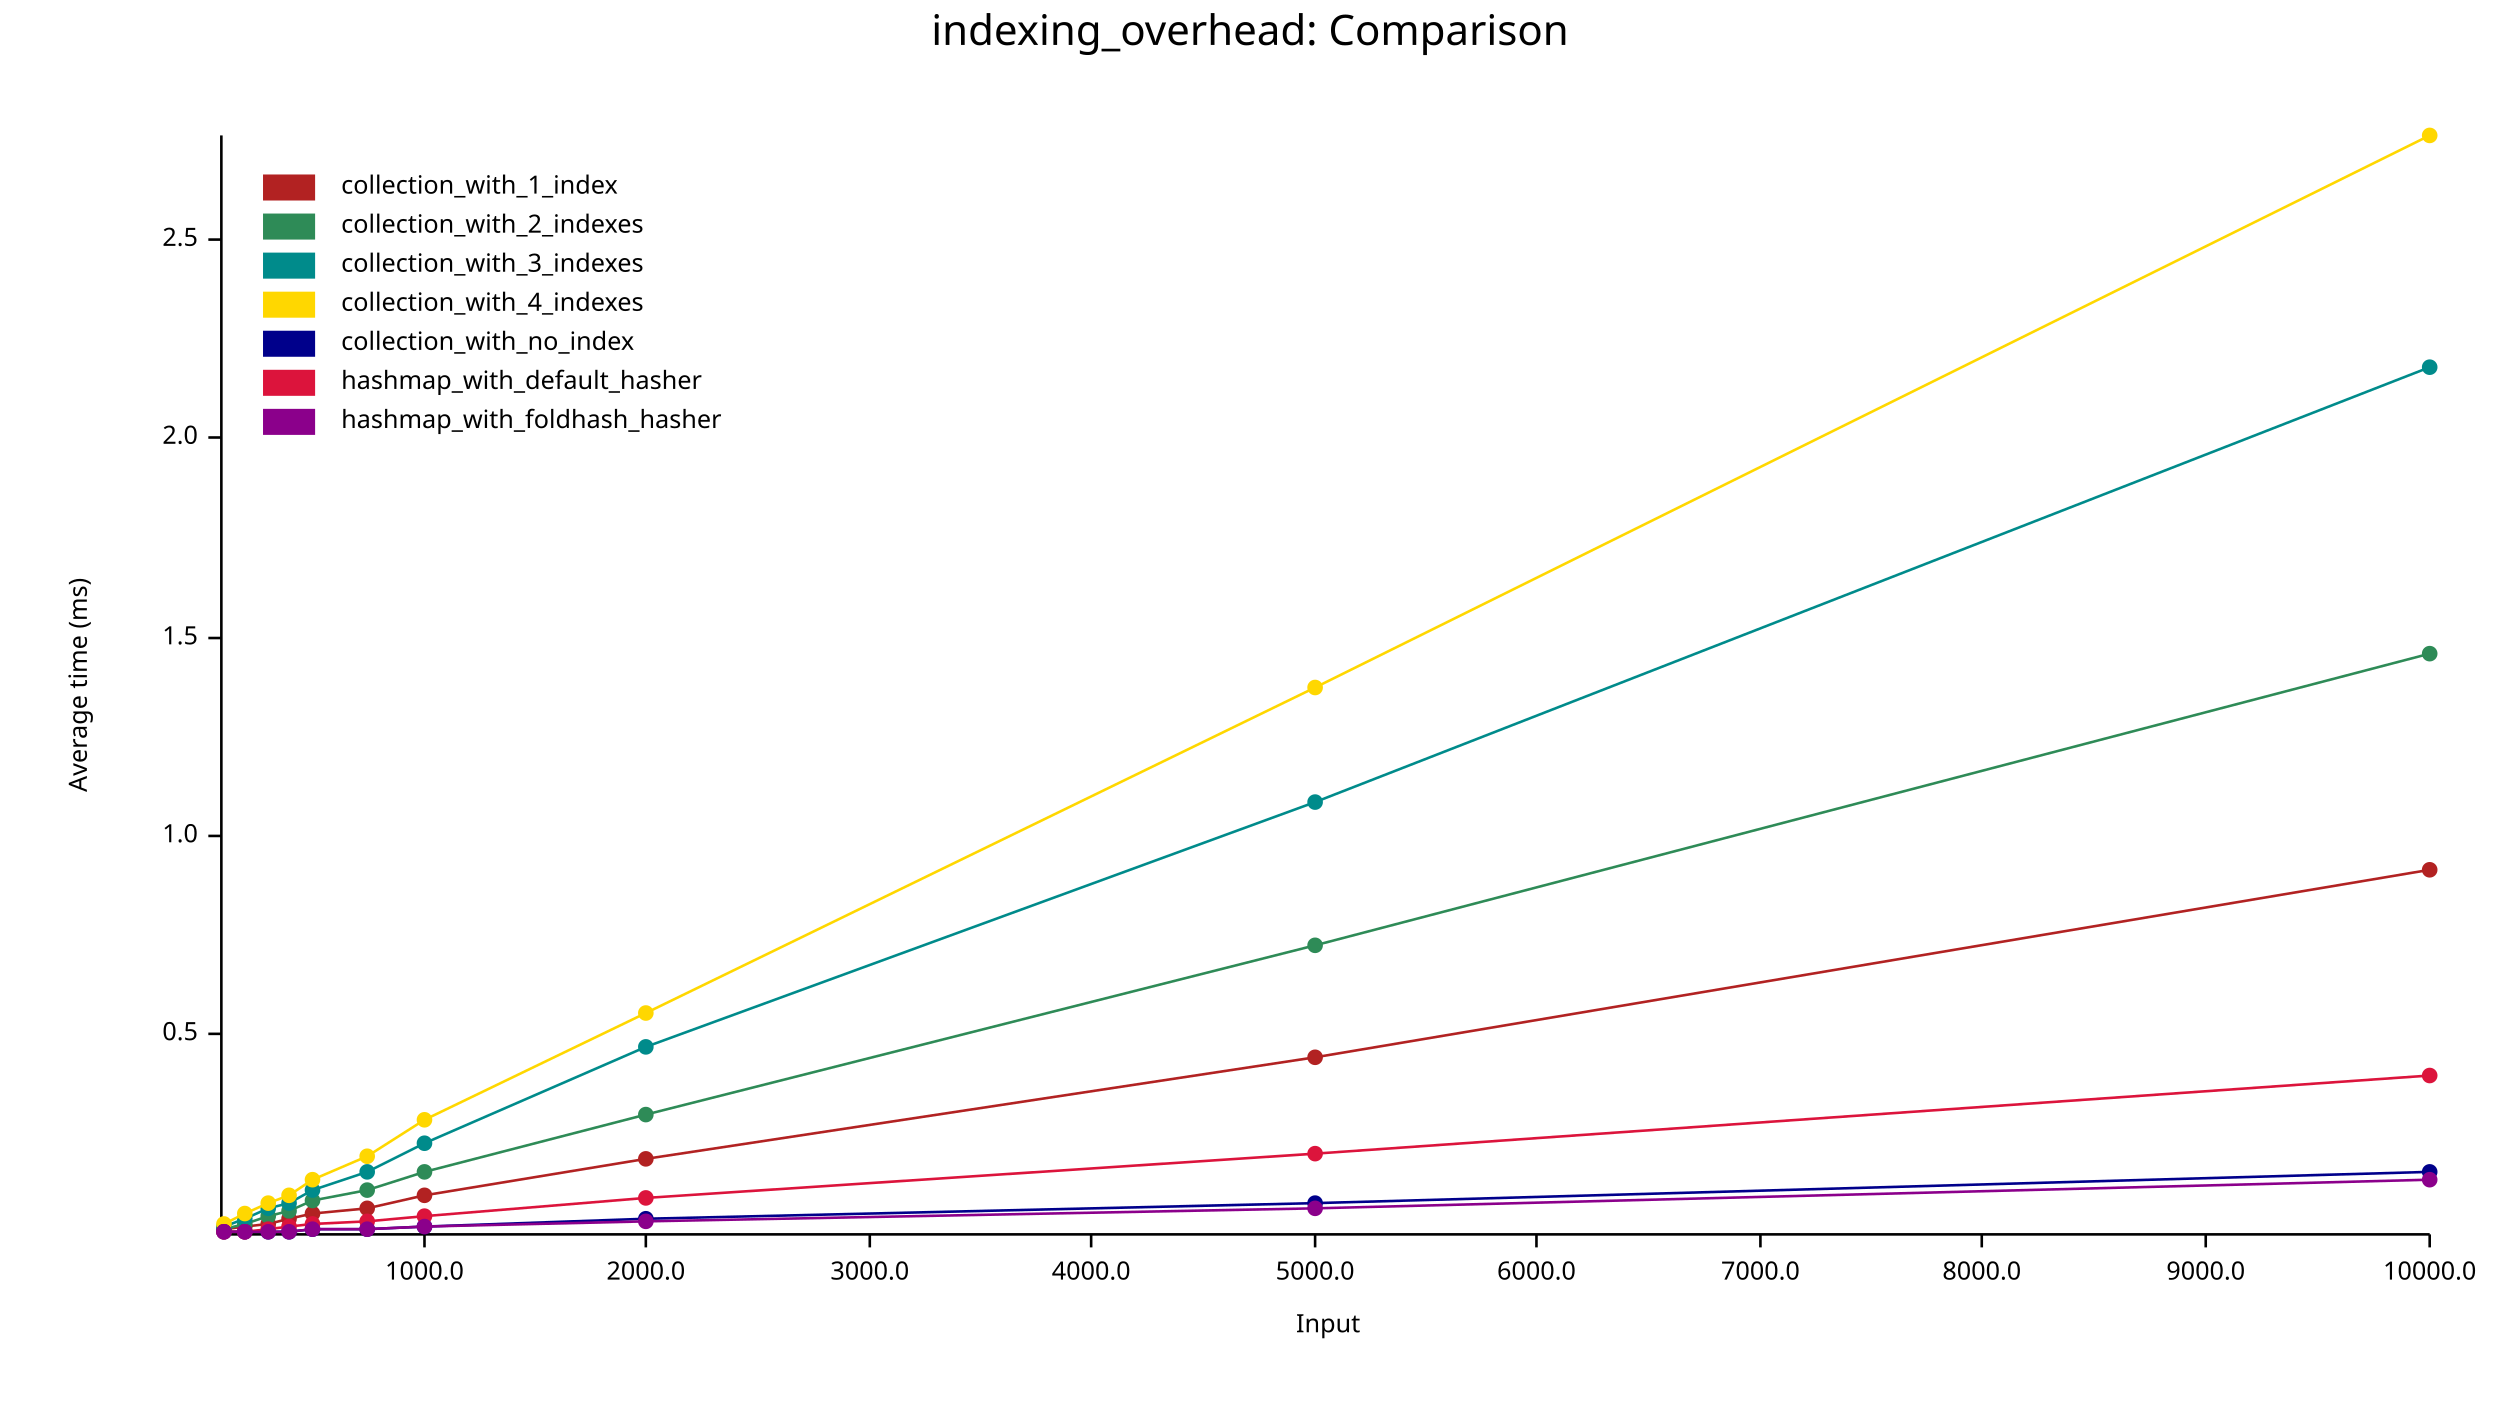
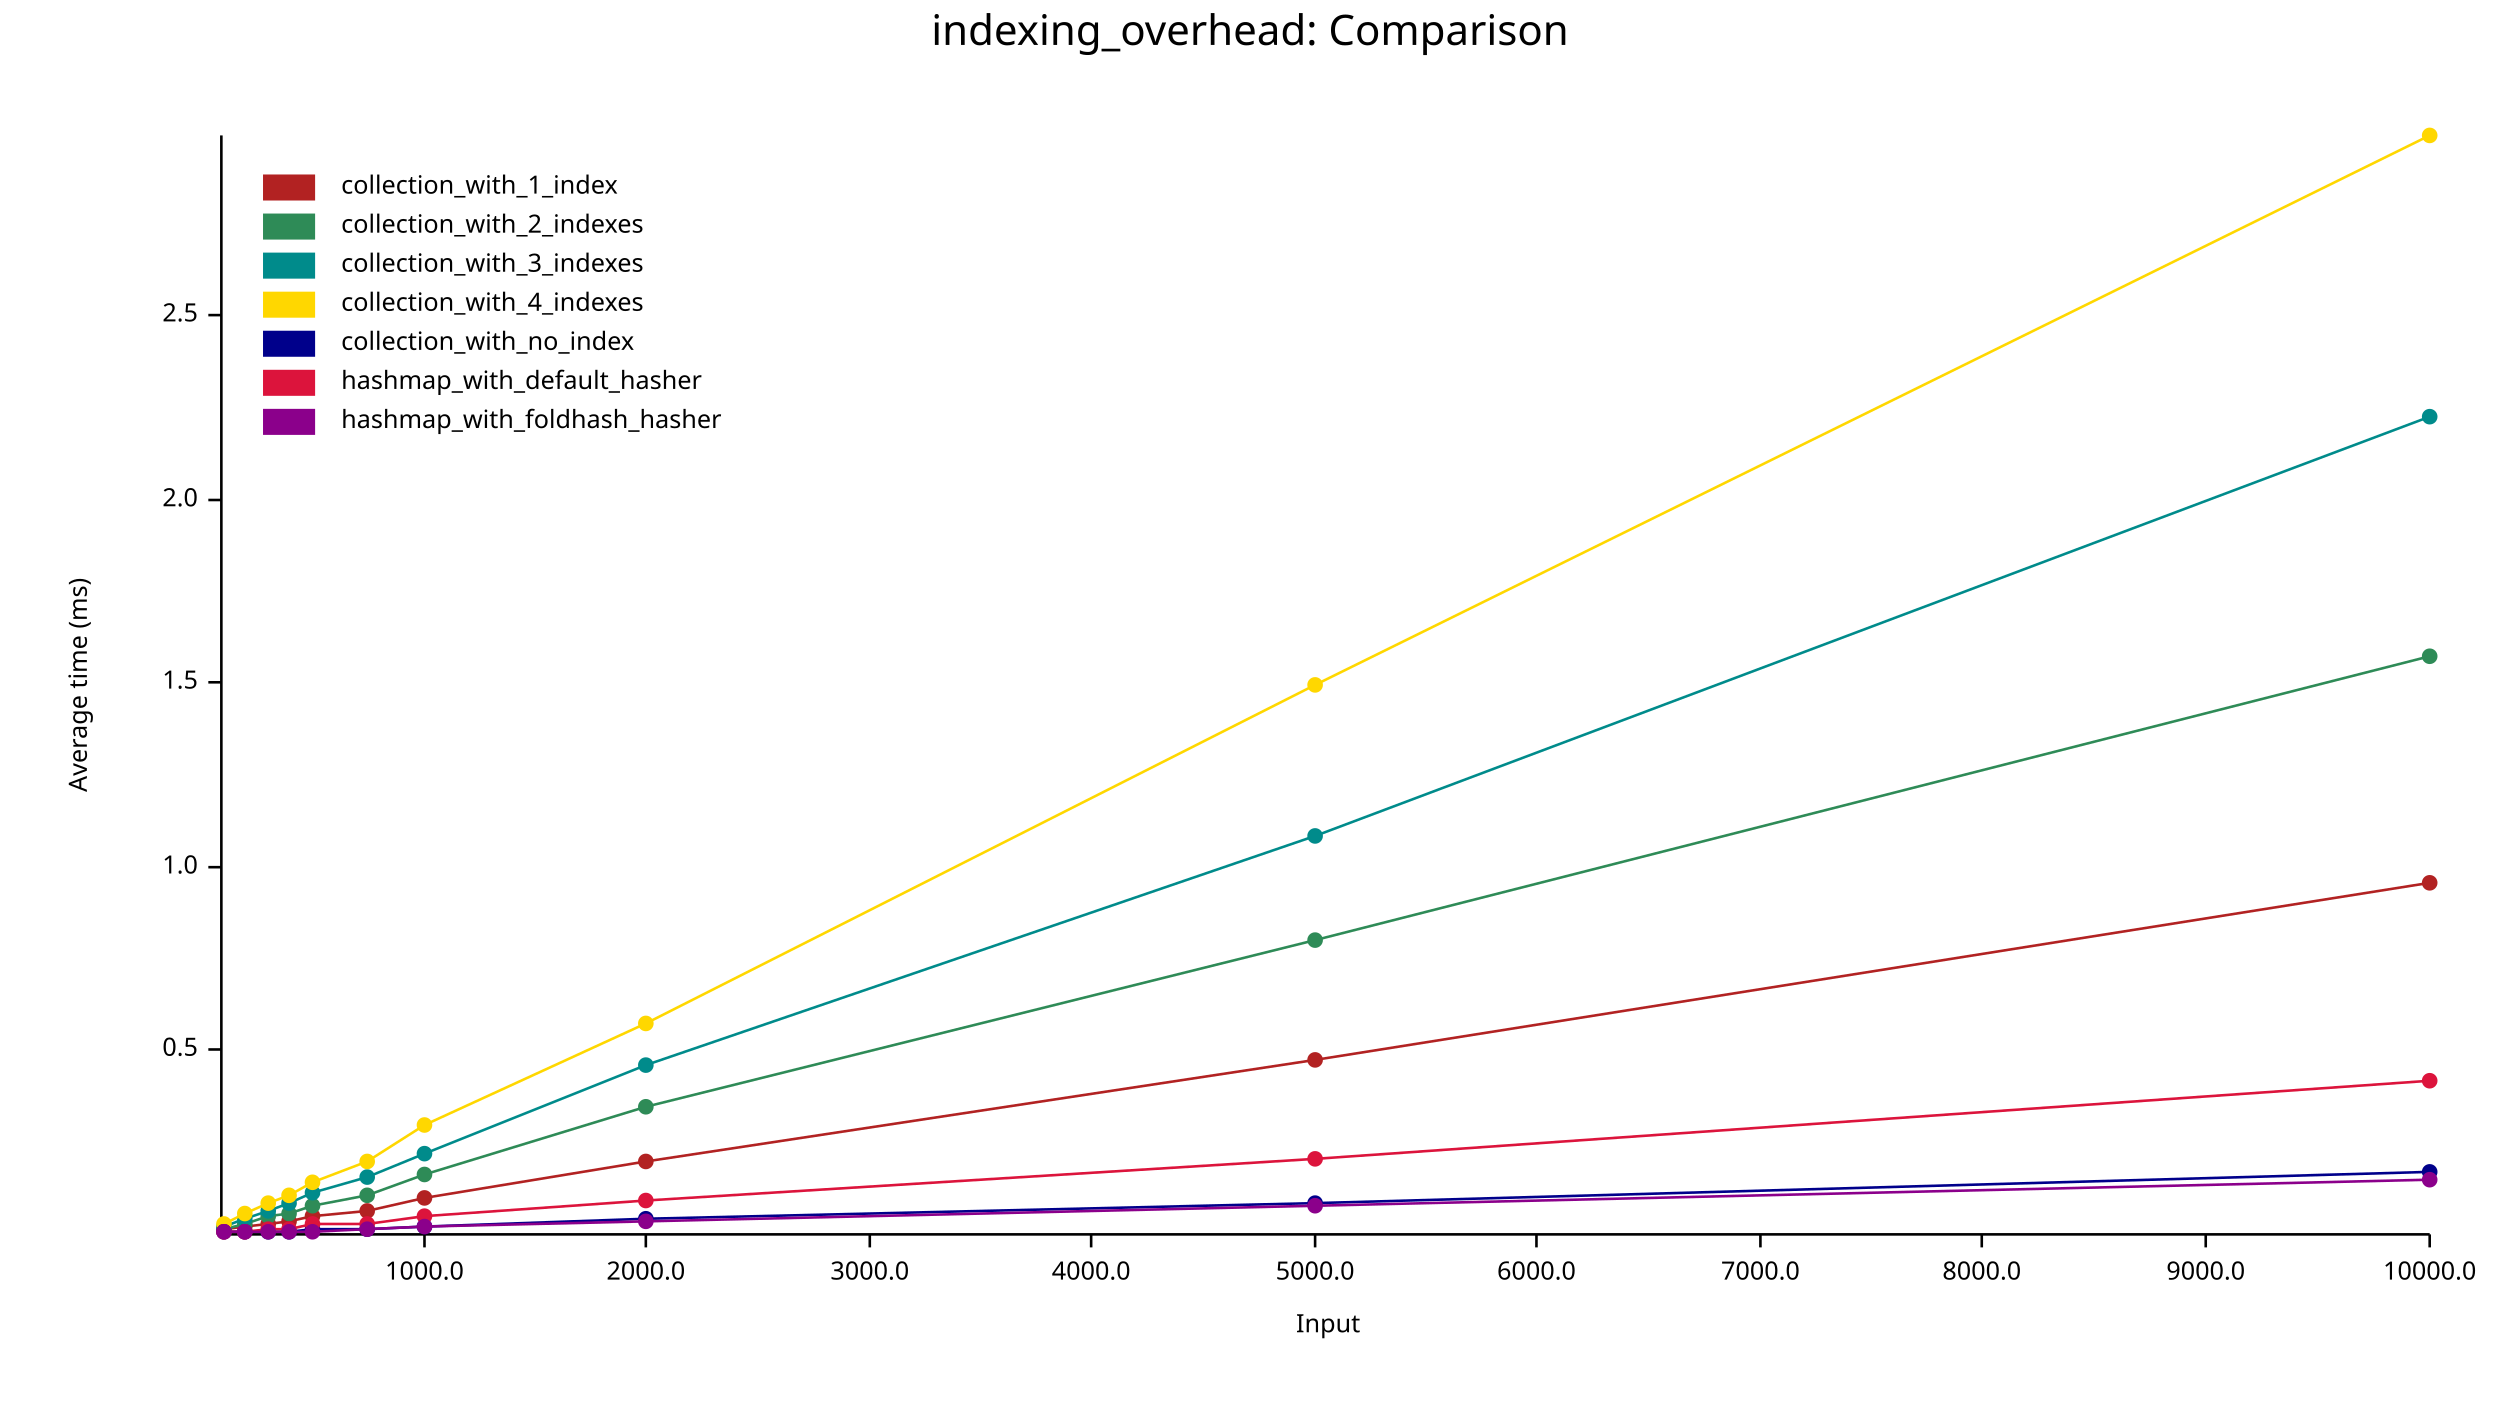
<svg xmlns="http://www.w3.org/2000/svg" width="960" height="540" viewBox="0 0 960 540">
  <text x="480" y="5" dy="0.76em" text-anchor="middle" font-family="sans-serif" font-size="16.129" opacity="1" fill="#000000">
indexing_overhead: Comparison
</text>
  <text x="26" y="263" dy="0.76em" text-anchor="middle" font-family="sans-serif" font-size="9.677" opacity="1" fill="#000000" transform="rotate(270, 26, 263)">
Average time (ms)
</text>
  <text x="510" y="514" dy="-0.5ex" text-anchor="middle" font-family="sans-serif" font-size="9.677" opacity="1" fill="#000000">
Input
</text>
  <polyline fill="none" opacity="1" stroke="#000000" stroke-width="1" points="85,52 85,473 " />
-   <text x="76" y="397" dy="0.5ex" text-anchor="end" font-family="sans-serif" font-size="9.677" opacity="1" fill="#000000">
+   <text x="76" y="403" dy="0.5ex" text-anchor="end" font-family="sans-serif" font-size="9.677" opacity="1" fill="#000000">
0.5
</text>
-   <polyline fill="none" opacity="1" stroke="#000000" stroke-width="1" points="80,397 85,397 " />
-   <text x="76" y="321" dy="0.5ex" text-anchor="end" font-family="sans-serif" font-size="9.677" opacity="1" fill="#000000">
+   <polyline fill="none" opacity="1" stroke="#000000" stroke-width="1" points="80,403 85,403 " />
+   <text x="76" y="333" dy="0.5ex" text-anchor="end" font-family="sans-serif" font-size="9.677" opacity="1" fill="#000000">
1.0
</text>
-   <polyline fill="none" opacity="1" stroke="#000000" stroke-width="1" points="80,321 85,321 " />
-   <text x="76" y="245" dy="0.5ex" text-anchor="end" font-family="sans-serif" font-size="9.677" opacity="1" fill="#000000">
+   <polyline fill="none" opacity="1" stroke="#000000" stroke-width="1" points="80,333 85,333 " />
+   <text x="76" y="262" dy="0.5ex" text-anchor="end" font-family="sans-serif" font-size="9.677" opacity="1" fill="#000000">
1.5
</text>
-   <polyline fill="none" opacity="1" stroke="#000000" stroke-width="1" points="80,245 85,245 " />
-   <text x="76" y="168" dy="0.5ex" text-anchor="end" font-family="sans-serif" font-size="9.677" opacity="1" fill="#000000">
+   <polyline fill="none" opacity="1" stroke="#000000" stroke-width="1" points="80,262 85,262 " />
+   <text x="76" y="192" dy="0.5ex" text-anchor="end" font-family="sans-serif" font-size="9.677" opacity="1" fill="#000000">
2.0
</text>
-   <polyline fill="none" opacity="1" stroke="#000000" stroke-width="1" points="80,168 85,168 " />
-   <text x="76" y="92" dy="0.5ex" text-anchor="end" font-family="sans-serif" font-size="9.677" opacity="1" fill="#000000">
+   <polyline fill="none" opacity="1" stroke="#000000" stroke-width="1" points="80,192 85,192 " />
+   <text x="76" y="121" dy="0.5ex" text-anchor="end" font-family="sans-serif" font-size="9.677" opacity="1" fill="#000000">
2.5
</text>
-   <polyline fill="none" opacity="1" stroke="#000000" stroke-width="1" points="80,92 85,92 " />
+   <polyline fill="none" opacity="1" stroke="#000000" stroke-width="1" points="80,121 85,121 " />
  <polyline fill="none" opacity="1" stroke="#000000" stroke-width="1" points="86,474 933,474 " />
  <text x="163" y="484" dy="0.76em" text-anchor="middle" font-family="sans-serif" font-size="9.677" opacity="1" fill="#000000">
1000.0
</text>
  <polyline fill="none" opacity="1" stroke="#000000" stroke-width="1" points="163,474 163,479 " />
  <text x="248" y="484" dy="0.76em" text-anchor="middle" font-family="sans-serif" font-size="9.677" opacity="1" fill="#000000">
2000.0
</text>
  <polyline fill="none" opacity="1" stroke="#000000" stroke-width="1" points="248,474 248,479 " />
  <text x="334" y="484" dy="0.76em" text-anchor="middle" font-family="sans-serif" font-size="9.677" opacity="1" fill="#000000">
3000.0
</text>
  <polyline fill="none" opacity="1" stroke="#000000" stroke-width="1" points="334,474 334,479 " />
  <text x="419" y="484" dy="0.76em" text-anchor="middle" font-family="sans-serif" font-size="9.677" opacity="1" fill="#000000">
4000.0
</text>
  <polyline fill="none" opacity="1" stroke="#000000" stroke-width="1" points="419,474 419,479 " />
  <text x="505" y="484" dy="0.76em" text-anchor="middle" font-family="sans-serif" font-size="9.677" opacity="1" fill="#000000">
5000.0
</text>
  <polyline fill="none" opacity="1" stroke="#000000" stroke-width="1" points="505,474 505,479 " />
  <text x="590" y="484" dy="0.76em" text-anchor="middle" font-family="sans-serif" font-size="9.677" opacity="1" fill="#000000">
6000.0
</text>
  <polyline fill="none" opacity="1" stroke="#000000" stroke-width="1" points="590,474 590,479 " />
  <text x="676" y="484" dy="0.76em" text-anchor="middle" font-family="sans-serif" font-size="9.677" opacity="1" fill="#000000">
7000.0
</text>
  <polyline fill="none" opacity="1" stroke="#000000" stroke-width="1" points="676,474 676,479 " />
  <text x="761" y="484" dy="0.76em" text-anchor="middle" font-family="sans-serif" font-size="9.677" opacity="1" fill="#000000">
8000.0
</text>
  <polyline fill="none" opacity="1" stroke="#000000" stroke-width="1" points="761,474 761,479 " />
  <text x="847" y="484" dy="0.76em" text-anchor="middle" font-family="sans-serif" font-size="9.677" opacity="1" fill="#000000">
9000.0
</text>
  <polyline fill="none" opacity="1" stroke="#000000" stroke-width="1" points="847,474 847,479 " />
  <text x="933" y="484" dy="0.76em" text-anchor="middle" font-family="sans-serif" font-size="9.677" opacity="1" fill="#000000">
10000.0
</text>
  <polyline fill="none" opacity="1" stroke="#000000" stroke-width="1" points="933,474 933,479 " />
  <circle cx="86" cy="472" r="3" opacity="1" fill="#B22222" stroke="none" stroke-width="1" />
  <circle cx="94" cy="471" r="3" opacity="1" fill="#B22222" stroke="none" stroke-width="1" />
  <circle cx="103" cy="470" r="3" opacity="1" fill="#B22222" stroke="none" stroke-width="1" />
-   <circle cx="111" cy="468" r="3" opacity="1" fill="#B22222" stroke="none" stroke-width="1" />
-   <circle cx="120" cy="466" r="3" opacity="1" fill="#B22222" stroke="none" stroke-width="1" />
-   <circle cx="141" cy="464" r="3" opacity="1" fill="#B22222" stroke="none" stroke-width="1" />
-   <circle cx="163" cy="459" r="3" opacity="1" fill="#B22222" stroke="none" stroke-width="1" />
-   <circle cx="248" cy="445" r="3" opacity="1" fill="#B22222" stroke="none" stroke-width="1" />
-   <circle cx="505" cy="406" r="3" opacity="1" fill="#B22222" stroke="none" stroke-width="1" />
-   <circle cx="933" cy="334" r="3" opacity="1" fill="#B22222" stroke="none" stroke-width="1" />
-   <polyline fill="none" opacity="1" stroke="#B22222" stroke-width="1" points="86,472 94,471 103,470 111,468 120,466 141,464 163,459 248,445 505,406 933,334 " />
+   <circle cx="111" cy="469" r="3" opacity="1" fill="#B22222" stroke="none" stroke-width="1" />
+   <circle cx="120" cy="467" r="3" opacity="1" fill="#B22222" stroke="none" stroke-width="1" />
+   <circle cx="141" cy="465" r="3" opacity="1" fill="#B22222" stroke="none" stroke-width="1" />
+   <circle cx="163" cy="460" r="3" opacity="1" fill="#B22222" stroke="none" stroke-width="1" />
+   <circle cx="248" cy="446" r="3" opacity="1" fill="#B22222" stroke="none" stroke-width="1" />
+   <circle cx="505" cy="407" r="3" opacity="1" fill="#B22222" stroke="none" stroke-width="1" />
+   <circle cx="933" cy="339" r="3" opacity="1" fill="#B22222" stroke="none" stroke-width="1" />
+   <polyline fill="none" opacity="1" stroke="#B22222" stroke-width="1" points="86,472 94,471 103,470 111,469 120,467 141,465 163,460 248,446 505,407 933,339 " />
  <circle cx="86" cy="472" r="3" opacity="1" fill="#2E8B57" stroke="none" stroke-width="1" />
  <circle cx="94" cy="470" r="3" opacity="1" fill="#2E8B57" stroke="none" stroke-width="1" />
  <circle cx="103" cy="467" r="3" opacity="1" fill="#2E8B57" stroke="none" stroke-width="1" />
-   <circle cx="111" cy="465" r="3" opacity="1" fill="#2E8B57" stroke="none" stroke-width="1" />
-   <circle cx="120" cy="461" r="3" opacity="1" fill="#2E8B57" stroke="none" stroke-width="1" />
-   <circle cx="141" cy="457" r="3" opacity="1" fill="#2E8B57" stroke="none" stroke-width="1" />
-   <circle cx="163" cy="450" r="3" opacity="1" fill="#2E8B57" stroke="none" stroke-width="1" />
-   <circle cx="248" cy="428" r="3" opacity="1" fill="#2E8B57" stroke="none" stroke-width="1" />
-   <circle cx="505" cy="363" r="3" opacity="1" fill="#2E8B57" stroke="none" stroke-width="1" />
-   <circle cx="933" cy="251" r="3" opacity="1" fill="#2E8B57" stroke="none" stroke-width="1" />
-   <polyline fill="none" opacity="1" stroke="#2E8B57" stroke-width="1" points="86,472 94,470 103,467 111,465 120,461 141,457 163,450 248,428 505,363 933,251 " />
+   <circle cx="111" cy="466" r="3" opacity="1" fill="#2E8B57" stroke="none" stroke-width="1" />
+   <circle cx="120" cy="463" r="3" opacity="1" fill="#2E8B57" stroke="none" stroke-width="1" />
+   <circle cx="141" cy="459" r="3" opacity="1" fill="#2E8B57" stroke="none" stroke-width="1" />
+   <circle cx="163" cy="451" r="3" opacity="1" fill="#2E8B57" stroke="none" stroke-width="1" />
+   <circle cx="248" cy="425" r="3" opacity="1" fill="#2E8B57" stroke="none" stroke-width="1" />
+   <circle cx="505" cy="361" r="3" opacity="1" fill="#2E8B57" stroke="none" stroke-width="1" />
+   <circle cx="933" cy="252" r="3" opacity="1" fill="#2E8B57" stroke="none" stroke-width="1" />
+   <polyline fill="none" opacity="1" stroke="#2E8B57" stroke-width="1" points="86,472 94,470 103,467 111,466 120,463 141,459 163,451 248,425 505,361 933,252 " />
  <circle cx="86" cy="471" r="3" opacity="1" fill="#008B8B" stroke="none" stroke-width="1" />
  <circle cx="94" cy="468" r="3" opacity="1" fill="#008B8B" stroke="none" stroke-width="1" />
-   <circle cx="103" cy="464" r="3" opacity="1" fill="#008B8B" stroke="none" stroke-width="1" />
+   <circle cx="103" cy="465" r="3" opacity="1" fill="#008B8B" stroke="none" stroke-width="1" />
  <circle cx="111" cy="462" r="3" opacity="1" fill="#008B8B" stroke="none" stroke-width="1" />
-   <circle cx="120" cy="457" r="3" opacity="1" fill="#008B8B" stroke="none" stroke-width="1" />
-   <circle cx="141" cy="450" r="3" opacity="1" fill="#008B8B" stroke="none" stroke-width="1" />
-   <circle cx="163" cy="439" r="3" opacity="1" fill="#008B8B" stroke="none" stroke-width="1" />
-   <circle cx="248" cy="402" r="3" opacity="1" fill="#008B8B" stroke="none" stroke-width="1" />
-   <circle cx="505" cy="308" r="3" opacity="1" fill="#008B8B" stroke="none" stroke-width="1" />
-   <circle cx="933" cy="141" r="3" opacity="1" fill="#008B8B" stroke="none" stroke-width="1" />
-   <polyline fill="none" opacity="1" stroke="#008B8B" stroke-width="1" points="86,471 94,468 103,464 111,462 120,457 141,450 163,439 248,402 505,308 933,141 " />
+   <circle cx="120" cy="458" r="3" opacity="1" fill="#008B8B" stroke="none" stroke-width="1" />
+   <circle cx="141" cy="452" r="3" opacity="1" fill="#008B8B" stroke="none" stroke-width="1" />
+   <circle cx="163" cy="443" r="3" opacity="1" fill="#008B8B" stroke="none" stroke-width="1" />
+   <circle cx="248" cy="409" r="3" opacity="1" fill="#008B8B" stroke="none" stroke-width="1" />
+   <circle cx="505" cy="321" r="3" opacity="1" fill="#008B8B" stroke="none" stroke-width="1" />
+   <circle cx="933" cy="160" r="3" opacity="1" fill="#008B8B" stroke="none" stroke-width="1" />
+   <polyline fill="none" opacity="1" stroke="#008B8B" stroke-width="1" points="86,471 94,468 103,465 111,462 120,458 141,452 163,443 248,409 505,321 933,160 " />
  <circle cx="86" cy="470" r="3" opacity="1" fill="#FFD700" stroke="none" stroke-width="1" />
  <circle cx="94" cy="466" r="3" opacity="1" fill="#FFD700" stroke="none" stroke-width="1" />
  <circle cx="103" cy="462" r="3" opacity="1" fill="#FFD700" stroke="none" stroke-width="1" />
  <circle cx="111" cy="459" r="3" opacity="1" fill="#FFD700" stroke="none" stroke-width="1" />
-   <circle cx="120" cy="453" r="3" opacity="1" fill="#FFD700" stroke="none" stroke-width="1" />
-   <circle cx="141" cy="444" r="3" opacity="1" fill="#FFD700" stroke="none" stroke-width="1" />
-   <circle cx="163" cy="430" r="3" opacity="1" fill="#FFD700" stroke="none" stroke-width="1" />
-   <circle cx="248" cy="389" r="3" opacity="1" fill="#FFD700" stroke="none" stroke-width="1" />
-   <circle cx="505" cy="264" r="3" opacity="1" fill="#FFD700" stroke="none" stroke-width="1" />
+   <circle cx="120" cy="454" r="3" opacity="1" fill="#FFD700" stroke="none" stroke-width="1" />
+   <circle cx="141" cy="446" r="3" opacity="1" fill="#FFD700" stroke="none" stroke-width="1" />
+   <circle cx="163" cy="432" r="3" opacity="1" fill="#FFD700" stroke="none" stroke-width="1" />
+   <circle cx="248" cy="393" r="3" opacity="1" fill="#FFD700" stroke="none" stroke-width="1" />
+   <circle cx="505" cy="263" r="3" opacity="1" fill="#FFD700" stroke="none" stroke-width="1" />
  <circle cx="933" cy="52" r="3" opacity="1" fill="#FFD700" stroke="none" stroke-width="1" />
-   <polyline fill="none" opacity="1" stroke="#FFD700" stroke-width="1" points="86,470 94,466 103,462 111,459 120,453 141,444 163,430 248,389 505,264 933,52 " />
+   <polyline fill="none" opacity="1" stroke="#FFD700" stroke-width="1" points="86,470 94,466 103,462 111,459 120,454 141,446 163,432 248,393 505,263 933,52 " />
  <circle cx="86" cy="473" r="3" opacity="1" fill="#00008B" stroke="none" stroke-width="1" />
  <circle cx="94" cy="473" r="3" opacity="1" fill="#00008B" stroke="none" stroke-width="1" />
  <circle cx="103" cy="473" r="3" opacity="1" fill="#00008B" stroke="none" stroke-width="1" />
  <circle cx="111" cy="473" r="3" opacity="1" fill="#00008B" stroke="none" stroke-width="1" />
  <circle cx="120" cy="472" r="3" opacity="1" fill="#00008B" stroke="none" stroke-width="1" />
  <circle cx="141" cy="472" r="3" opacity="1" fill="#00008B" stroke="none" stroke-width="1" />
  <circle cx="163" cy="471" r="3" opacity="1" fill="#00008B" stroke="none" stroke-width="1" />
  <circle cx="248" cy="468" r="3" opacity="1" fill="#00008B" stroke="none" stroke-width="1" />
  <circle cx="505" cy="462" r="3" opacity="1" fill="#00008B" stroke="none" stroke-width="1" />
  <circle cx="933" cy="450" r="3" opacity="1" fill="#00008B" stroke="none" stroke-width="1" />
  <polyline fill="none" opacity="1" stroke="#00008B" stroke-width="1" points="86,473 94,473 103,473 111,473 120,472 141,472 163,471 248,468 505,462 933,450 " />
  <circle cx="86" cy="473" r="3" opacity="1" fill="#DC143C" stroke="none" stroke-width="1" />
  <circle cx="94" cy="473" r="3" opacity="1" fill="#DC143C" stroke="none" stroke-width="1" />
  <circle cx="103" cy="472" r="3" opacity="1" fill="#DC143C" stroke="none" stroke-width="1" />
-   <circle cx="111" cy="471" r="3" opacity="1" fill="#DC143C" stroke="none" stroke-width="1" />
+   <circle cx="111" cy="472" r="3" opacity="1" fill="#DC143C" stroke="none" stroke-width="1" />
  <circle cx="120" cy="470" r="3" opacity="1" fill="#DC143C" stroke="none" stroke-width="1" />
-   <circle cx="141" cy="469" r="3" opacity="1" fill="#DC143C" stroke="none" stroke-width="1" />
+   <circle cx="141" cy="470" r="3" opacity="1" fill="#DC143C" stroke="none" stroke-width="1" />
  <circle cx="163" cy="467" r="3" opacity="1" fill="#DC143C" stroke="none" stroke-width="1" />
-   <circle cx="248" cy="460" r="3" opacity="1" fill="#DC143C" stroke="none" stroke-width="1" />
-   <circle cx="505" cy="443" r="3" opacity="1" fill="#DC143C" stroke="none" stroke-width="1" />
-   <circle cx="933" cy="413" r="3" opacity="1" fill="#DC143C" stroke="none" stroke-width="1" />
-   <polyline fill="none" opacity="1" stroke="#DC143C" stroke-width="1" points="86,473 94,473 103,472 111,471 120,470 141,469 163,467 248,460 505,443 933,413 " />
+   <circle cx="248" cy="461" r="3" opacity="1" fill="#DC143C" stroke="none" stroke-width="1" />
+   <circle cx="505" cy="445" r="3" opacity="1" fill="#DC143C" stroke="none" stroke-width="1" />
+   <circle cx="933" cy="415" r="3" opacity="1" fill="#DC143C" stroke="none" stroke-width="1" />
+   <polyline fill="none" opacity="1" stroke="#DC143C" stroke-width="1" points="86,473 94,473 103,472 111,472 120,470 141,470 163,467 248,461 505,445 933,415 " />
  <circle cx="86" cy="473" r="3" opacity="1" fill="#8B008B" stroke="none" stroke-width="1" />
  <circle cx="94" cy="473" r="3" opacity="1" fill="#8B008B" stroke="none" stroke-width="1" />
  <circle cx="103" cy="473" r="3" opacity="1" fill="#8B008B" stroke="none" stroke-width="1" />
  <circle cx="111" cy="473" r="3" opacity="1" fill="#8B008B" stroke="none" stroke-width="1" />
-   <circle cx="120" cy="472" r="3" opacity="1" fill="#8B008B" stroke="none" stroke-width="1" />
+   <circle cx="120" cy="473" r="3" opacity="1" fill="#8B008B" stroke="none" stroke-width="1" />
  <circle cx="141" cy="472" r="3" opacity="1" fill="#8B008B" stroke="none" stroke-width="1" />
  <circle cx="163" cy="471" r="3" opacity="1" fill="#8B008B" stroke="none" stroke-width="1" />
  <circle cx="248" cy="469" r="3" opacity="1" fill="#8B008B" stroke="none" stroke-width="1" />
-   <circle cx="505" cy="464" r="3" opacity="1" fill="#8B008B" stroke="none" stroke-width="1" />
+   <circle cx="505" cy="463" r="3" opacity="1" fill="#8B008B" stroke="none" stroke-width="1" />
  <circle cx="933" cy="453" r="3" opacity="1" fill="#8B008B" stroke="none" stroke-width="1" />
-   <polyline fill="none" opacity="1" stroke="#8B008B" stroke-width="1" points="86,473 94,473 103,473 111,473 120,472 141,472 163,471 248,469 505,464 933,453 " />
+   <polyline fill="none" opacity="1" stroke="#8B008B" stroke-width="1" points="86,473 94,473 103,473 111,473 120,473 141,472 163,471 248,469 505,463 933,453 " />
  <text x="131" y="67" dy="0.76em" text-anchor="start" font-family="sans-serif" font-size="9.677" opacity="1" fill="#000000">
collection_with_1_index
</text>
  <text x="131" y="82" dy="0.76em" text-anchor="start" font-family="sans-serif" font-size="9.677" opacity="1" fill="#000000">
collection_with_2_indexes
</text>
  <text x="131" y="97" dy="0.76em" text-anchor="start" font-family="sans-serif" font-size="9.677" opacity="1" fill="#000000">
collection_with_3_indexes
</text>
  <text x="131" y="112" dy="0.76em" text-anchor="start" font-family="sans-serif" font-size="9.677" opacity="1" fill="#000000">
collection_with_4_indexes
</text>
  <text x="131" y="127" dy="0.76em" text-anchor="start" font-family="sans-serif" font-size="9.677" opacity="1" fill="#000000">
collection_with_no_index
</text>
  <text x="131" y="142" dy="0.76em" text-anchor="start" font-family="sans-serif" font-size="9.677" opacity="1" fill="#000000">
hashmap_with_default_hasher
</text>
  <text x="131" y="157" dy="0.76em" text-anchor="start" font-family="sans-serif" font-size="9.677" opacity="1" fill="#000000">
hashmap_with_foldhash_hasher
</text>
  <rect x="101" y="67" width="20" height="10" opacity="1" fill="#B22222" stroke="none" />
  <rect x="101" y="82" width="20" height="10" opacity="1" fill="#2E8B57" stroke="none" />
  <rect x="101" y="97" width="20" height="10" opacity="1" fill="#008B8B" stroke="none" />
  <rect x="101" y="112" width="20" height="10" opacity="1" fill="#FFD700" stroke="none" />
  <rect x="101" y="127" width="20" height="10" opacity="1" fill="#00008B" stroke="none" />
  <rect x="101" y="142" width="20" height="10" opacity="1" fill="#DC143C" stroke="none" />
  <rect x="101" y="157" width="20" height="10" opacity="1" fill="#8B008B" stroke="none" />
</svg>
